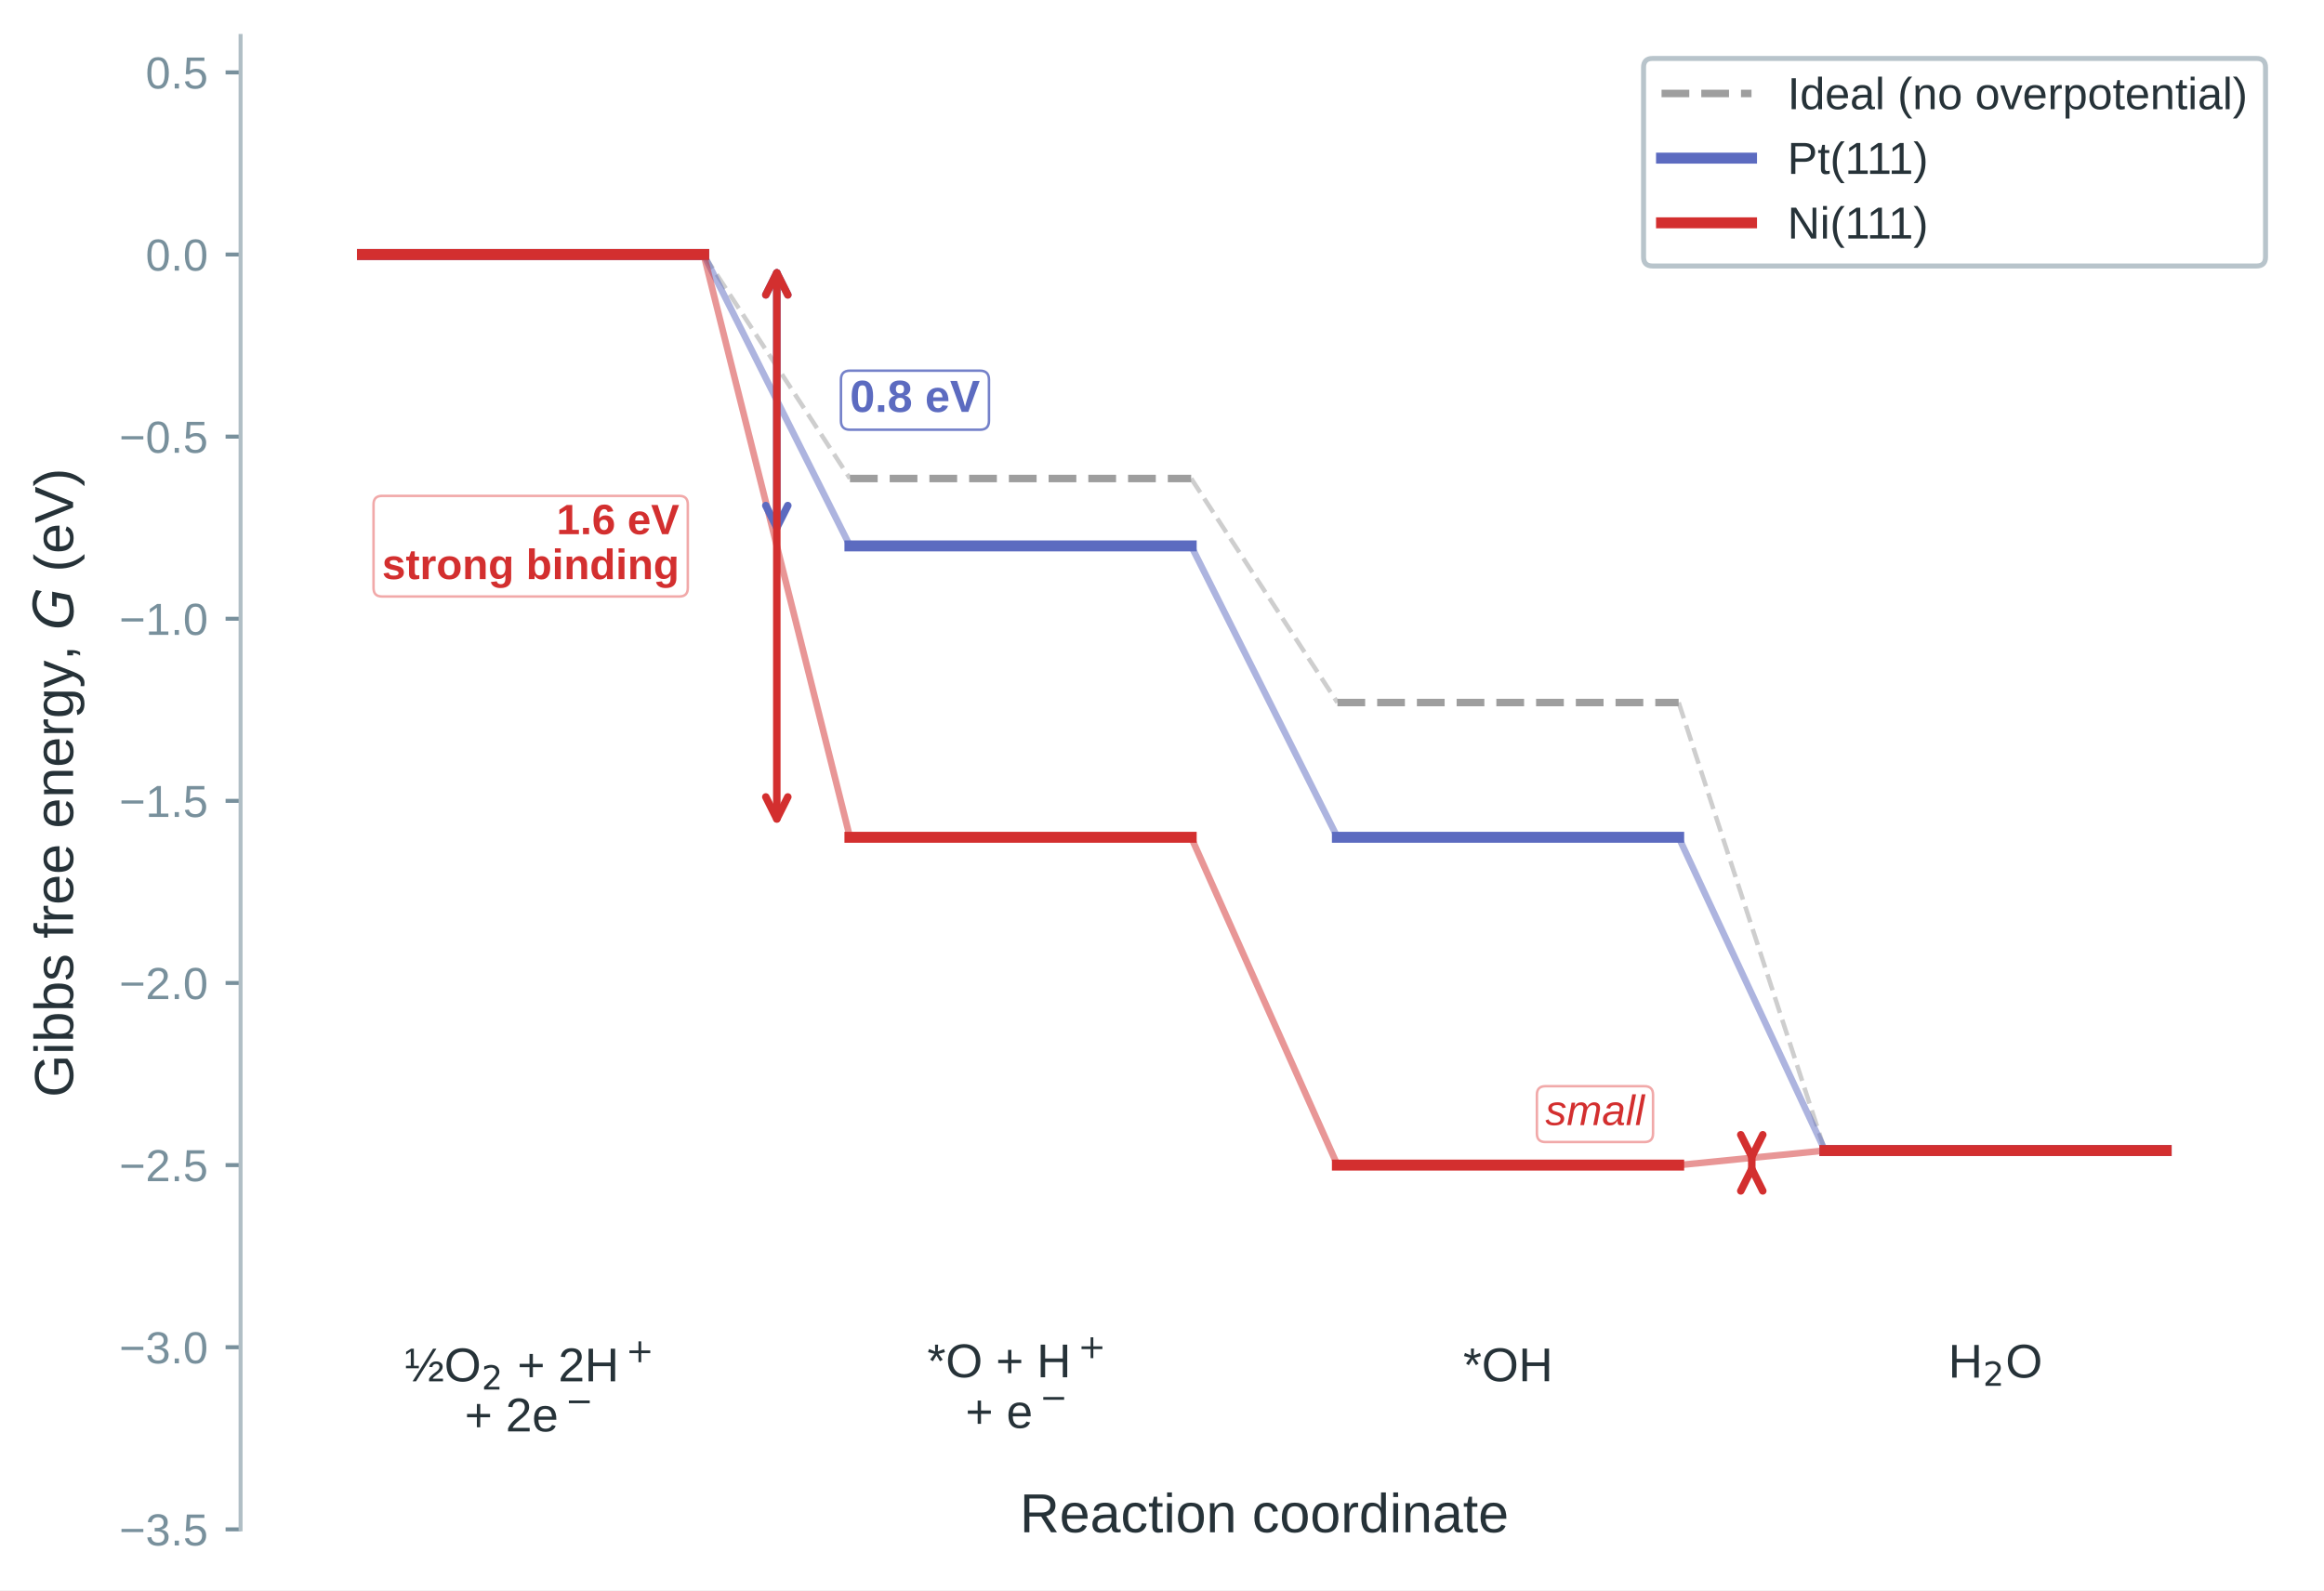
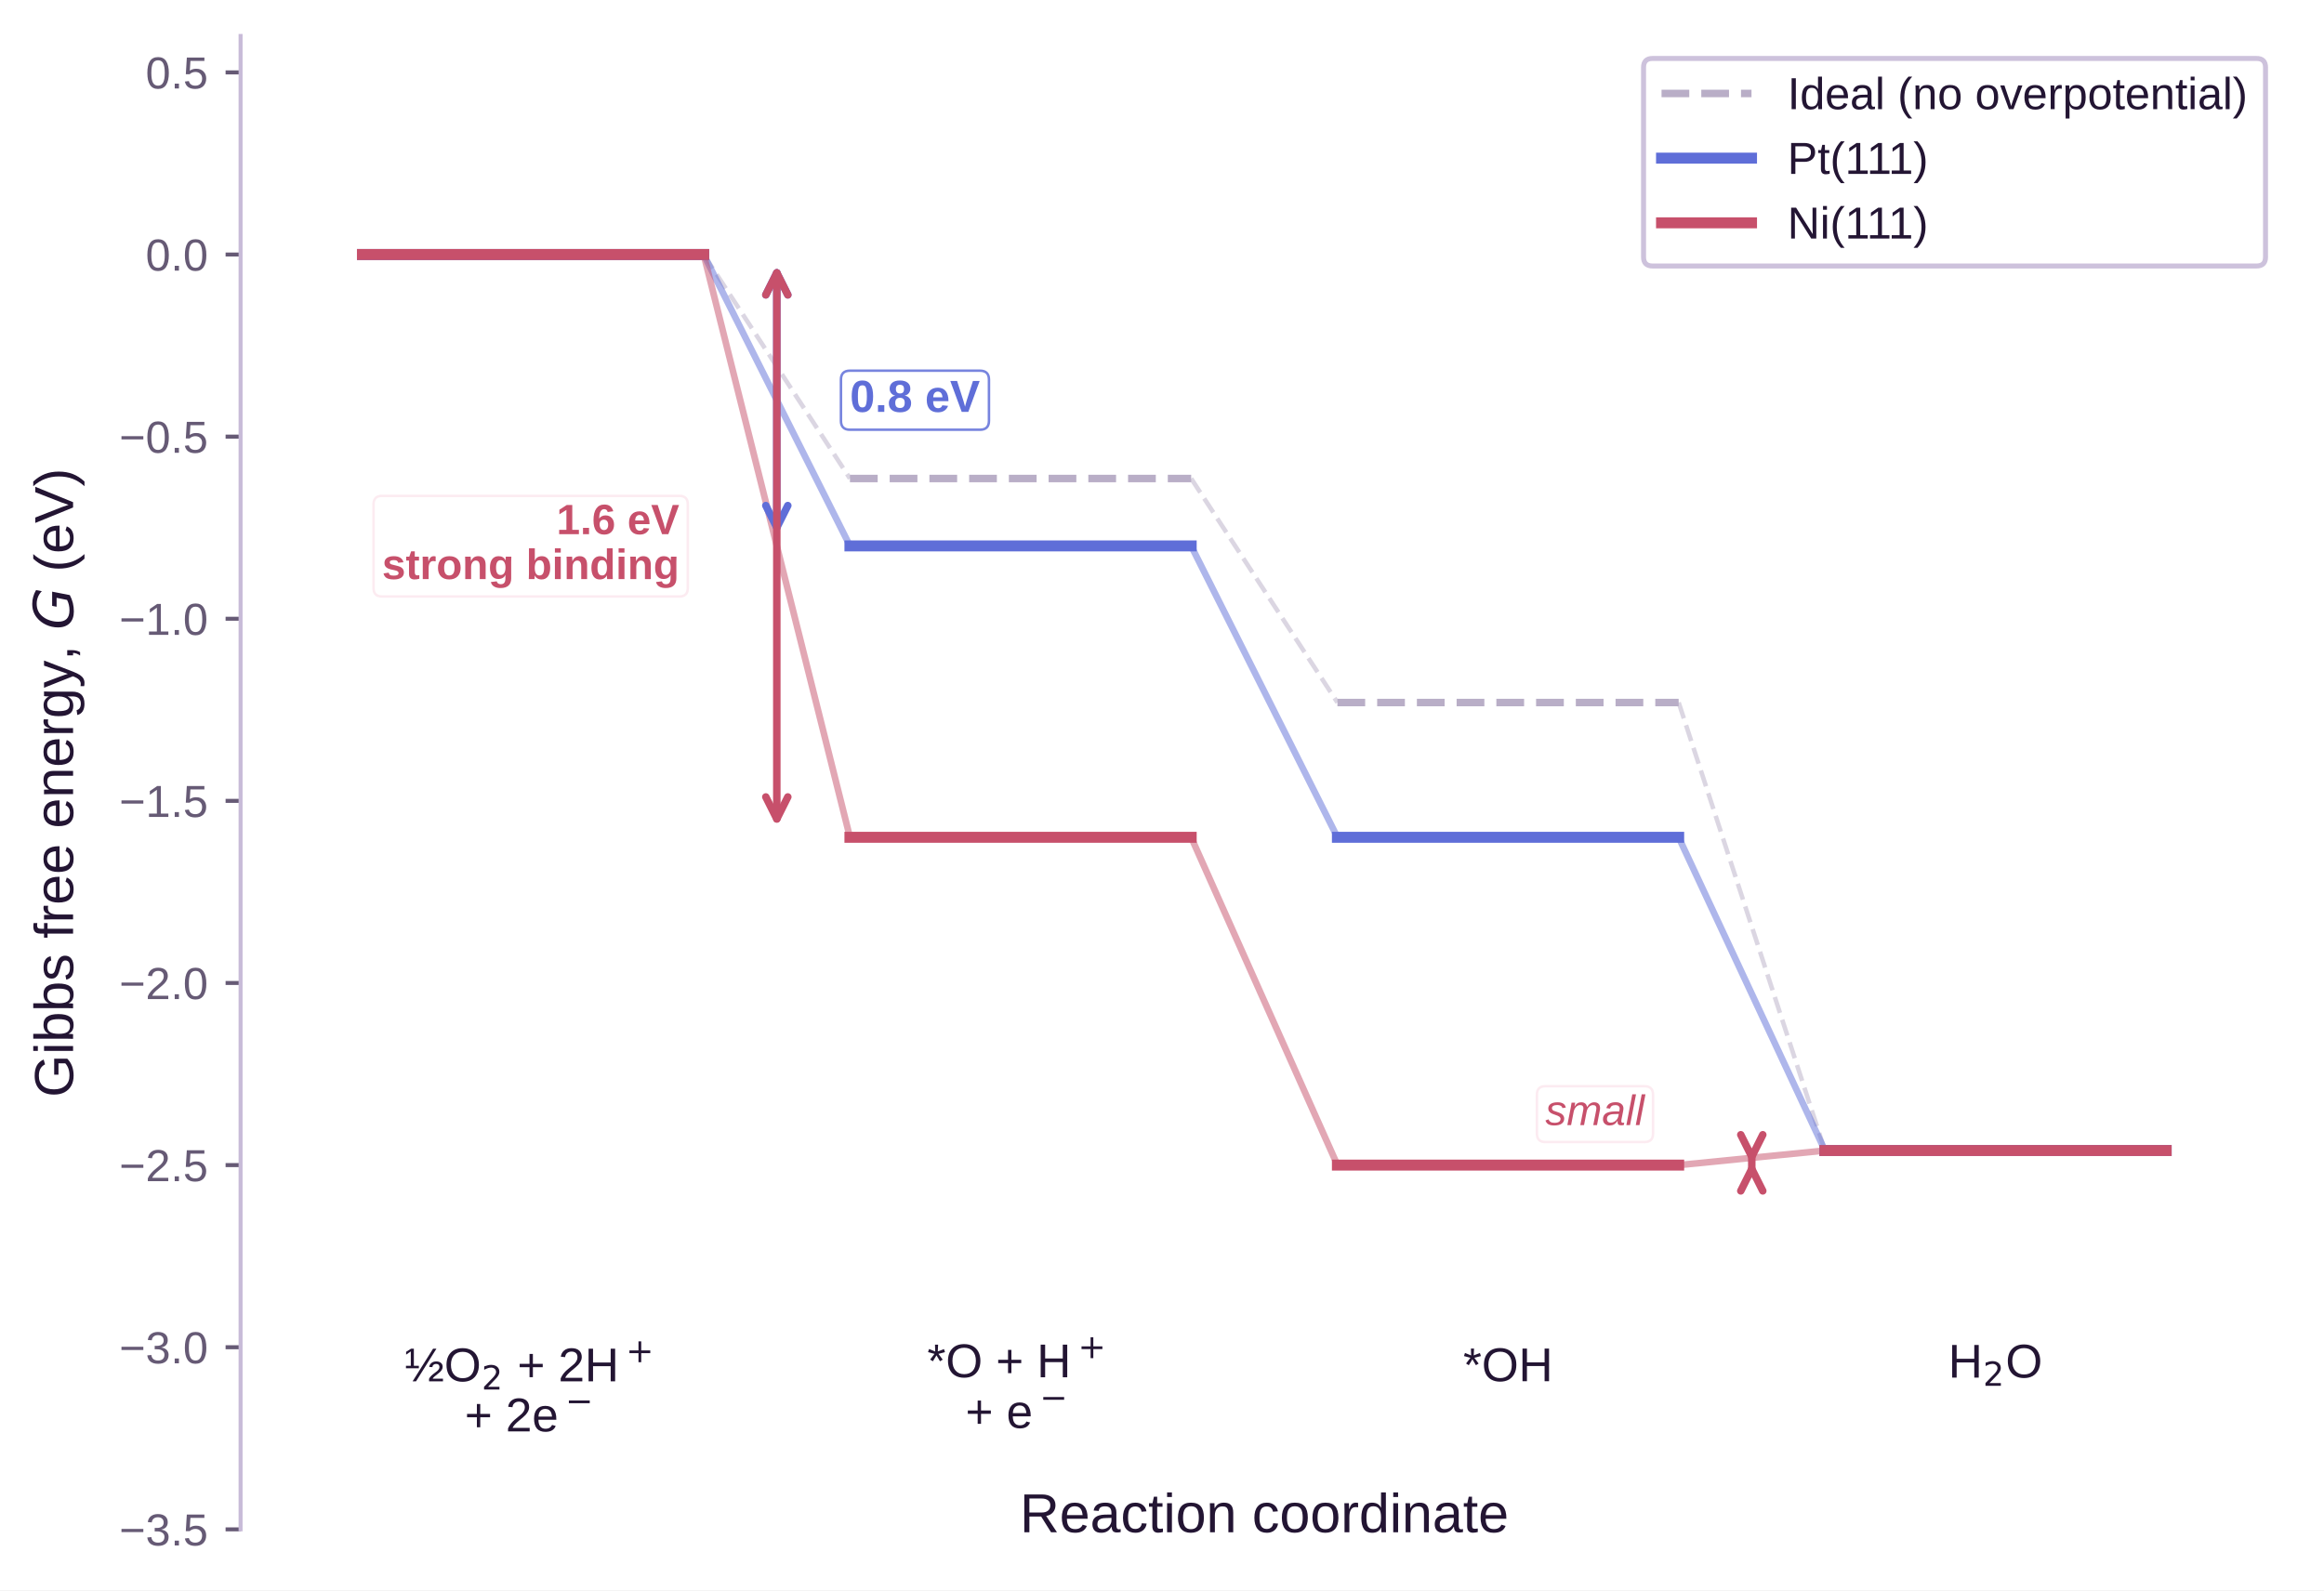
<svg xmlns="http://www.w3.org/2000/svg" xmlns:xlink="http://www.w3.org/1999/xlink" width="464.998pt" height="318.3pt" viewBox="0 0 464.998 318.3" version="1.1">
  <defs>
    <style type="text/css">*{stroke-linejoin: round; stroke-linecap: butt}</style>
  </defs>
  <g id="figure_1">
    <g id="patch_1">
      <path d="M 0 318.3  L 464.998 318.3  L 464.998 0  L 0 0  z " style="fill: #ffffff" />
    </g>
    <g id="axes_1">
      <g id="patch_2">
        <path d="M 48.137 306.09  L 457.798 306.09  L 457.798 7.2  L 48.137 7.2  L 48.137 306.09  z " style="fill: none" />
      </g>
      <g id="matplotlib.axis_1" />
      <g id="matplotlib.axis_2">
        <g id="ytick_1">
          <g id="line2d_1">
            <defs>
-               <path id="m65f7c5106a" d="M 0 0  L -3 0  " style="stroke: #78909c; stroke-width: 0.8" />
+               <path id="mb8e6c3441d" d="M 0 0  L -3 0  " style="stroke: #665a75; stroke-width: 0.8" />
            </defs>
            <g>
-               <use xlink:href="#m65f7c5106a" x="48.137" y="306.09" style="fill: #78909c; stroke: #78909c; stroke-width: 0.8" />
+               <use xlink:href="#mb8e6c3441d" x="48.137" y="306.09" style="fill: #665a75; stroke: #665a75; stroke-width: 0.8" />
            </g>
          </g>
          <g id="text_1">
-             <text style="font-size: 9px; font-family: 'Arial'; text-anchor: end; fill: #78909c" x="41.637" y="309.311" transform="rotate(-0 41.63656 309.311)">−3.5</text>
+             <text style="font-size: 9px; font-family: 'Arial'; text-anchor: end; fill: #665a75" x="41.637" y="309.311" transform="rotate(-0 41.63656 309.311)">−3.5</text>
          </g>
        </g>
        <g id="ytick_2">
          <g id="line2d_2">
            <g>
-               <use xlink:href="#m65f7c5106a" x="48.137" y="269.64" style="fill: #78909c; stroke: #78909c; stroke-width: 0.8" />
+               <use xlink:href="#mb8e6c3441d" x="48.137" y="269.64" style="fill: #665a75; stroke: #665a75; stroke-width: 0.8" />
            </g>
          </g>
          <g id="text_2">
-             <text style="font-size: 9px; font-family: 'Arial'; text-anchor: end; fill: #78909c" x="41.637" y="272.861" transform="rotate(-0 41.63656 272.861)">−3.0</text>
+             <text style="font-size: 9px; font-family: 'Arial'; text-anchor: end; fill: #665a75" x="41.637" y="272.861" transform="rotate(-0 41.63656 272.861)">−3.0</text>
          </g>
        </g>
        <g id="ytick_3">
          <g id="line2d_3">
            <g>
-               <use xlink:href="#m65f7c5106a" x="48.137" y="233.19" style="fill: #78909c; stroke: #78909c; stroke-width: 0.8" />
+               <use xlink:href="#mb8e6c3441d" x="48.137" y="233.19" style="fill: #665a75; stroke: #665a75; stroke-width: 0.8" />
            </g>
          </g>
          <g id="text_3">
-             <text style="font-size: 9px; font-family: 'Arial'; text-anchor: end; fill: #78909c" x="41.637" y="236.411" transform="rotate(-0 41.63656 236.411)">−2.5</text>
+             <text style="font-size: 9px; font-family: 'Arial'; text-anchor: end; fill: #665a75" x="41.637" y="236.411" transform="rotate(-0 41.63656 236.411)">−2.5</text>
          </g>
        </g>
        <g id="ytick_4">
          <g id="line2d_4">
            <g>
-               <use xlink:href="#m65f7c5106a" x="48.137" y="196.74" style="fill: #78909c; stroke: #78909c; stroke-width: 0.8" />
+               <use xlink:href="#mb8e6c3441d" x="48.137" y="196.74" style="fill: #665a75; stroke: #665a75; stroke-width: 0.8" />
            </g>
          </g>
          <g id="text_4">
-             <text style="font-size: 9px; font-family: 'Arial'; text-anchor: end; fill: #78909c" x="41.637" y="199.961" transform="rotate(-0 41.63656 199.961)">−2.0</text>
+             <text style="font-size: 9px; font-family: 'Arial'; text-anchor: end; fill: #665a75" x="41.637" y="199.961" transform="rotate(-0 41.63656 199.961)">−2.0</text>
          </g>
        </g>
        <g id="ytick_5">
          <g id="line2d_5">
            <g>
-               <use xlink:href="#m65f7c5106a" x="48.137" y="160.29" style="fill: #78909c; stroke: #78909c; stroke-width: 0.8" />
+               <use xlink:href="#mb8e6c3441d" x="48.137" y="160.29" style="fill: #665a75; stroke: #665a75; stroke-width: 0.8" />
            </g>
          </g>
          <g id="text_5">
-             <text style="font-size: 9px; font-family: 'Arial'; text-anchor: end; fill: #78909c" x="41.637" y="163.511" transform="rotate(-0 41.63656 163.511)">−1.5</text>
+             <text style="font-size: 9px; font-family: 'Arial'; text-anchor: end; fill: #665a75" x="41.637" y="163.511" transform="rotate(-0 41.63656 163.511)">−1.5</text>
          </g>
        </g>
        <g id="ytick_6">
          <g id="line2d_6">
            <g>
-               <use xlink:href="#m65f7c5106a" x="48.137" y="123.84" style="fill: #78909c; stroke: #78909c; stroke-width: 0.8" />
+               <use xlink:href="#mb8e6c3441d" x="48.137" y="123.84" style="fill: #665a75; stroke: #665a75; stroke-width: 0.8" />
            </g>
          </g>
          <g id="text_6">
-             <text style="font-size: 9px; font-family: 'Arial'; text-anchor: end; fill: #78909c" x="41.637" y="127.061" transform="rotate(-0 41.63656 127.061)">−1.0</text>
+             <text style="font-size: 9px; font-family: 'Arial'; text-anchor: end; fill: #665a75" x="41.637" y="127.061" transform="rotate(-0 41.63656 127.061)">−1.0</text>
          </g>
        </g>
        <g id="ytick_7">
          <g id="line2d_7">
            <g>
-               <use xlink:href="#m65f7c5106a" x="48.137" y="87.39" style="fill: #78909c; stroke: #78909c; stroke-width: 0.8" />
+               <use xlink:href="#mb8e6c3441d" x="48.137" y="87.39" style="fill: #665a75; stroke: #665a75; stroke-width: 0.8" />
            </g>
          </g>
          <g id="text_7">
-             <text style="font-size: 9px; font-family: 'Arial'; text-anchor: end; fill: #78909c" x="41.637" y="90.611" transform="rotate(-0 41.63656 90.61102)">−0.5</text>
+             <text style="font-size: 9px; font-family: 'Arial'; text-anchor: end; fill: #665a75" x="41.637" y="90.611" transform="rotate(-0 41.63656 90.61102)">−0.5</text>
          </g>
        </g>
        <g id="ytick_8">
          <g id="line2d_8">
            <g>
-               <use xlink:href="#m65f7c5106a" x="48.137" y="50.94" style="fill: #78909c; stroke: #78909c; stroke-width: 0.8" />
+               <use xlink:href="#mb8e6c3441d" x="48.137" y="50.94" style="fill: #665a75; stroke: #665a75; stroke-width: 0.8" />
            </g>
          </g>
          <g id="text_8">
-             <text style="font-size: 9px; font-family: 'Arial'; text-anchor: end; fill: #78909c" x="41.637" y="54.161" transform="rotate(-0 41.63656 54.16102)">0.0</text>
+             <text style="font-size: 9px; font-family: 'Arial'; text-anchor: end; fill: #665a75" x="41.637" y="54.161" transform="rotate(-0 41.63656 54.16102)">0.0</text>
          </g>
        </g>
        <g id="ytick_9">
          <g id="line2d_9">
            <g>
-               <use xlink:href="#m65f7c5106a" x="48.137" y="14.49" style="fill: #78909c; stroke: #78909c; stroke-width: 0.8" />
+               <use xlink:href="#mb8e6c3441d" x="48.137" y="14.49" style="fill: #665a75; stroke: #665a75; stroke-width: 0.8" />
            </g>
          </g>
          <g id="text_9">
-             <text style="font-size: 9px; font-family: 'Arial'; text-anchor: end; fill: #78909c" x="41.637" y="17.711" transform="rotate(-0 41.63656 17.71102)">0.5</text>
+             <text style="font-size: 9px; font-family: 'Arial'; text-anchor: end; fill: #665a75" x="41.637" y="17.711" transform="rotate(-0 41.63656 17.71102)">0.5</text>
          </g>
        </g>
        <g id="text_10">
-           <g style="fill: #263238" transform="translate(15.45 219.62) rotate(-90)">
+           <g style="fill: #231533" transform="translate(15.45 219.62) rotate(-90)">
            <text>
-               <tspan x="0" y="-0.828" style="font-size: 11px; font-family: 'Arial'; fill: #263238">G</tspan>
-               <tspan x="8.556" y="-0.828" style="font-size: 11px; font-family: 'Arial'; fill: #263238">i</tspan>
-               <tspan x="11" y="-0.828" style="font-size: 11px; font-family: 'Arial'; fill: #263238">b</tspan>
-               <tspan x="17.118" y="-0.828" style="font-size: 11px; font-family: 'Arial'; fill: #263238">b</tspan>
-               <tspan x="23.235" y="-0.828" style="font-size: 11px; font-family: 'Arial'; fill: #263238">s</tspan>
-               <tspan x="28.735" y="-0.828" style="font-size: 11px; font-family: 'Arial'; fill: #263238"> </tspan>
-               <tspan x="31.792" y="-0.828" style="font-size: 11px; font-family: 'Arial'; fill: #263238">f</tspan>
-               <tspan x="34.848" y="-0.828" style="font-size: 11px; font-family: 'Arial'; fill: #263238">r</tspan>
-               <tspan x="38.511" y="-0.828" style="font-size: 11px; font-family: 'Arial'; fill: #263238">e</tspan>
-               <tspan x="44.628" y="-0.828" style="font-size: 11px; font-family: 'Arial'; fill: #263238">e</tspan>
-               <tspan x="50.746" y="-0.828" style="font-size: 11px; font-family: 'Arial'; fill: #263238"> </tspan>
-               <tspan x="53.802" y="-0.828" style="font-size: 11px; font-family: 'Arial'; fill: #263238">e</tspan>
-               <tspan x="59.92" y="-0.828" style="font-size: 11px; font-family: 'Arial'; fill: #263238">n</tspan>
-               <tspan x="66.038" y="-0.828" style="font-size: 11px; font-family: 'Arial'; fill: #263238">e</tspan>
-               <tspan x="72.155" y="-0.828" style="font-size: 11px; font-family: 'Arial'; fill: #263238">r</tspan>
-               <tspan x="75.818" y="-0.828" style="font-size: 11px; font-family: 'Arial'; fill: #263238">g</tspan>
-               <tspan x="81.936" y="-0.828" style="font-size: 11px; font-family: 'Arial'; fill: #263238">y</tspan>
-               <tspan x="87.436" y="-0.828" style="font-size: 11px; font-family: 'Arial'; fill: #263238">,</tspan>
-               <tspan x="90.492" y="-0.828" style="font-size: 11px; font-family: 'Arial'; fill: #263238"> </tspan>
-               <tspan x="102.072" y="-0.828" style="font-size: 11px; font-family: 'Arial'; fill: #263238"> </tspan>
-               <tspan x="105.128" y="-0.828" style="font-size: 11px; font-family: 'Arial'; fill: #263238">(</tspan>
-               <tspan x="108.792" y="-0.828" style="font-size: 11px; font-family: 'Arial'; fill: #263238">e</tspan>
-               <tspan x="114.909" y="-0.828" style="font-size: 11px; font-family: 'Arial'; fill: #263238">V</tspan>
-               <tspan x="122.246" y="-0.828" style="font-size: 11px; font-family: 'Arial'; fill: #263238">)</tspan>
-               <tspan x="93.548" y="-0.828" style="font-style: oblique; font-size: 11px; font-family: 'DejaVu Sans'; fill: #263238">G</tspan>
+               <tspan x="0" y="-0.828" style="font-size: 11px; font-family: 'Arial'; fill: #231533">G</tspan>
+               <tspan x="8.556" y="-0.828" style="font-size: 11px; font-family: 'Arial'; fill: #231533">i</tspan>
+               <tspan x="11" y="-0.828" style="font-size: 11px; font-family: 'Arial'; fill: #231533">b</tspan>
+               <tspan x="17.118" y="-0.828" style="font-size: 11px; font-family: 'Arial'; fill: #231533">b</tspan>
+               <tspan x="23.235" y="-0.828" style="font-size: 11px; font-family: 'Arial'; fill: #231533">s</tspan>
+               <tspan x="28.735" y="-0.828" style="font-size: 11px; font-family: 'Arial'; fill: #231533"> </tspan>
+               <tspan x="31.792" y="-0.828" style="font-size: 11px; font-family: 'Arial'; fill: #231533">f</tspan>
+               <tspan x="34.848" y="-0.828" style="font-size: 11px; font-family: 'Arial'; fill: #231533">r</tspan>
+               <tspan x="38.511" y="-0.828" style="font-size: 11px; font-family: 'Arial'; fill: #231533">e</tspan>
+               <tspan x="44.628" y="-0.828" style="font-size: 11px; font-family: 'Arial'; fill: #231533">e</tspan>
+               <tspan x="50.746" y="-0.828" style="font-size: 11px; font-family: 'Arial'; fill: #231533"> </tspan>
+               <tspan x="53.802" y="-0.828" style="font-size: 11px; font-family: 'Arial'; fill: #231533">e</tspan>
+               <tspan x="59.92" y="-0.828" style="font-size: 11px; font-family: 'Arial'; fill: #231533">n</tspan>
+               <tspan x="66.038" y="-0.828" style="font-size: 11px; font-family: 'Arial'; fill: #231533">e</tspan>
+               <tspan x="72.155" y="-0.828" style="font-size: 11px; font-family: 'Arial'; fill: #231533">r</tspan>
+               <tspan x="75.818" y="-0.828" style="font-size: 11px; font-family: 'Arial'; fill: #231533">g</tspan>
+               <tspan x="81.936" y="-0.828" style="font-size: 11px; font-family: 'Arial'; fill: #231533">y</tspan>
+               <tspan x="87.436" y="-0.828" style="font-size: 11px; font-family: 'Arial'; fill: #231533">,</tspan>
+               <tspan x="90.492" y="-0.828" style="font-size: 11px; font-family: 'Arial'; fill: #231533"> </tspan>
+               <tspan x="102.072" y="-0.828" style="font-size: 11px; font-family: 'Arial'; fill: #231533"> </tspan>
+               <tspan x="105.128" y="-0.828" style="font-size: 11px; font-family: 'Arial'; fill: #231533">(</tspan>
+               <tspan x="108.792" y="-0.828" style="font-size: 11px; font-family: 'Arial'; fill: #231533">e</tspan>
+               <tspan x="114.909" y="-0.828" style="font-size: 11px; font-family: 'Arial'; fill: #231533">V</tspan>
+               <tspan x="122.246" y="-0.828" style="font-size: 11px; font-family: 'Arial'; fill: #231533">)</tspan>
+               <tspan x="93.548" y="-0.828" style="font-style: oblique; font-size: 11px; font-family: 'DejaVu Sans'; fill: #231533">G</tspan>
            </text>
          </g>
        </g>
      </g>
      <g id="line2d_10">
-         <path d="M 140.798 50.94  L 170.06 95.773  " clip-path="url(#p5274af93d4)" style="fill: none; stroke-dasharray: 3.33,1.44; stroke-dashoffset: 0; stroke: #9e9e9e; stroke-opacity: 0.5; stroke-width: 0.9" />
+         <path d="M 140.798 50.94  L 170.06 95.773  " clip-path="url(#pe177d41b2d)" style="fill: none; stroke-dasharray: 3.33,1.44; stroke-dashoffset: 0; stroke: #b9aec7; stroke-opacity: 0.5; stroke-width: 0.9" />
      </g>
      <g id="line2d_11">
-         <path d="M 238.337 95.773  L 267.598 140.607  " clip-path="url(#p5274af93d4)" style="fill: none; stroke-dasharray: 3.33,1.44; stroke-dashoffset: 0; stroke: #9e9e9e; stroke-opacity: 0.5; stroke-width: 0.9" />
+         <path d="M 238.337 95.773  L 267.598 140.607  " clip-path="url(#pe177d41b2d)" style="fill: none; stroke-dasharray: 3.33,1.44; stroke-dashoffset: 0; stroke: #b9aec7; stroke-opacity: 0.5; stroke-width: 0.9" />
      </g>
      <g id="line2d_12">
-         <path d="M 335.875 140.607  L 365.137 230.274  " clip-path="url(#p5274af93d4)" style="fill: none; stroke-dasharray: 3.33,1.44; stroke-dashoffset: 0; stroke: #9e9e9e; stroke-opacity: 0.5; stroke-width: 0.9" />
+         <path d="M 335.875 140.607  L 365.137 230.274  " clip-path="url(#pe177d41b2d)" style="fill: none; stroke-dasharray: 3.33,1.44; stroke-dashoffset: 0; stroke: #b9aec7; stroke-opacity: 0.5; stroke-width: 0.9" />
      </g>
      <g id="line2d_13" />
      <g id="line2d_14">
-         <path d="M 140.798 50.94  L 170.06 109.26  " clip-path="url(#p5274af93d4)" style="fill: none; stroke: #5c6bc0; stroke-opacity: 0.5; stroke-width: 1.32; stroke-linecap: square" />
+         <path d="M 140.798 50.94  L 170.06 109.26  " clip-path="url(#pe177d41b2d)" style="fill: none; stroke: #5f6ed8; stroke-opacity: 0.5; stroke-width: 1.32; stroke-linecap: square" />
      </g>
      <g id="line2d_15">
-         <path d="M 238.337 109.26  L 267.598 167.58  " clip-path="url(#p5274af93d4)" style="fill: none; stroke: #5c6bc0; stroke-opacity: 0.5; stroke-width: 1.32; stroke-linecap: square" />
+         <path d="M 238.337 109.26  L 267.598 167.58  " clip-path="url(#pe177d41b2d)" style="fill: none; stroke: #5f6ed8; stroke-opacity: 0.5; stroke-width: 1.32; stroke-linecap: square" />
      </g>
      <g id="line2d_16">
-         <path d="M 335.875 167.58  L 365.137 230.274  " clip-path="url(#p5274af93d4)" style="fill: none; stroke: #5c6bc0; stroke-opacity: 0.5; stroke-width: 1.32; stroke-linecap: square" />
+         <path d="M 335.875 167.58  L 365.137 230.274  " clip-path="url(#pe177d41b2d)" style="fill: none; stroke: #5f6ed8; stroke-opacity: 0.5; stroke-width: 1.32; stroke-linecap: square" />
      </g>
      <g id="line2d_17" />
      <g id="line2d_18">
-         <path d="M 140.798 50.94  L 170.06 167.58  " clip-path="url(#p5274af93d4)" style="fill: none; stroke: #d32f2f; stroke-opacity: 0.5; stroke-width: 1.32; stroke-linecap: square" />
+         <path d="M 140.798 50.94  L 170.06 167.58  " clip-path="url(#pe177d41b2d)" style="fill: none; stroke: #c7506b; stroke-opacity: 0.5; stroke-width: 1.32; stroke-linecap: square" />
      </g>
      <g id="line2d_19">
-         <path d="M 238.337 167.58  L 267.598 233.19  " clip-path="url(#p5274af93d4)" style="fill: none; stroke: #d32f2f; stroke-opacity: 0.5; stroke-width: 1.32; stroke-linecap: square" />
+         <path d="M 238.337 167.58  L 267.598 233.19  " clip-path="url(#pe177d41b2d)" style="fill: none; stroke: #c7506b; stroke-opacity: 0.5; stroke-width: 1.32; stroke-linecap: square" />
      </g>
      <g id="line2d_20">
-         <path d="M 335.875 233.19  L 365.137 230.274  " clip-path="url(#p5274af93d4)" style="fill: none; stroke: #d32f2f; stroke-opacity: 0.5; stroke-width: 1.32; stroke-linecap: square" />
+         <path d="M 335.875 233.19  L 365.137 230.274  " clip-path="url(#pe177d41b2d)" style="fill: none; stroke: #c7506b; stroke-opacity: 0.5; stroke-width: 1.32; stroke-linecap: square" />
      </g>
      <g id="line2d_21" />
      <g id="patch_3">
-         <path d="M 48.137 306.09  L 48.137 7.2  " style="fill: none; stroke: #b0bec5; stroke-width: 0.8; stroke-linejoin: miter; stroke-linecap: square" />
+         <path d="M 48.137 306.09  L 48.137 7.2  " style="fill: none; stroke: #c8bbd8; stroke-width: 0.8; stroke-linejoin: miter; stroke-linecap: square" />
      </g>
      <g id="line2d_22">
-         <path d="M 72.521 50.94  L 140.798 50.94  " clip-path="url(#p5274af93d4)" style="fill: none; stroke-dasharray: 5.55,2.4; stroke-dashoffset: 0; stroke: #9e9e9e; stroke-width: 1.5" />
+         <path d="M 72.521 50.94  L 140.798 50.94  " clip-path="url(#pe177d41b2d)" style="fill: none; stroke-dasharray: 5.55,2.4; stroke-dashoffset: 0; stroke: #b9aec7; stroke-width: 1.5" />
      </g>
      <g id="line2d_23">
-         <path d="M 170.06 95.773  L 238.337 95.773  " clip-path="url(#p5274af93d4)" style="fill: none; stroke-dasharray: 5.55,2.4; stroke-dashoffset: 0; stroke: #9e9e9e; stroke-width: 1.5" />
+         <path d="M 170.06 95.773  L 238.337 95.773  " clip-path="url(#pe177d41b2d)" style="fill: none; stroke-dasharray: 5.55,2.4; stroke-dashoffset: 0; stroke: #b9aec7; stroke-width: 1.5" />
      </g>
      <g id="line2d_24">
-         <path d="M 267.598 140.607  L 335.875 140.607  " clip-path="url(#p5274af93d4)" style="fill: none; stroke-dasharray: 5.55,2.4; stroke-dashoffset: 0; stroke: #9e9e9e; stroke-width: 1.5" />
+         <path d="M 267.598 140.607  L 335.875 140.607  " clip-path="url(#pe177d41b2d)" style="fill: none; stroke-dasharray: 5.55,2.4; stroke-dashoffset: 0; stroke: #b9aec7; stroke-width: 1.5" />
      </g>
      <g id="line2d_25">
-         <path d="M 365.137 230.274  L 433.414 230.274  " clip-path="url(#p5274af93d4)" style="fill: none; stroke-dasharray: 5.55,2.4; stroke-dashoffset: 0; stroke: #9e9e9e; stroke-width: 1.5" />
+         <path d="M 365.137 230.274  L 433.414 230.274  " clip-path="url(#pe177d41b2d)" style="fill: none; stroke-dasharray: 5.55,2.4; stroke-dashoffset: 0; stroke: #b9aec7; stroke-width: 1.5" />
      </g>
      <g id="line2d_26">
-         <path d="M 72.521 50.94  L 140.798 50.94  " clip-path="url(#p5274af93d4)" style="fill: none; stroke: #5c6bc0; stroke-width: 2.2; stroke-linecap: square" />
+         <path d="M 72.521 50.94  L 140.798 50.94  " clip-path="url(#pe177d41b2d)" style="fill: none; stroke: #5f6ed8; stroke-width: 2.2; stroke-linecap: square" />
      </g>
      <g id="line2d_27">
-         <path d="M 170.06 109.26  L 238.337 109.26  " clip-path="url(#p5274af93d4)" style="fill: none; stroke: #5c6bc0; stroke-width: 2.2; stroke-linecap: square" />
+         <path d="M 170.06 109.26  L 238.337 109.26  " clip-path="url(#pe177d41b2d)" style="fill: none; stroke: #5f6ed8; stroke-width: 2.2; stroke-linecap: square" />
      </g>
      <g id="line2d_28">
-         <path d="M 267.598 167.58  L 335.875 167.58  " clip-path="url(#p5274af93d4)" style="fill: none; stroke: #5c6bc0; stroke-width: 2.2; stroke-linecap: square" />
+         <path d="M 267.598 167.58  L 335.875 167.58  " clip-path="url(#pe177d41b2d)" style="fill: none; stroke: #5f6ed8; stroke-width: 2.2; stroke-linecap: square" />
      </g>
      <g id="line2d_29">
-         <path d="M 365.137 230.274  L 433.414 230.274  " clip-path="url(#p5274af93d4)" style="fill: none; stroke: #5c6bc0; stroke-width: 2.2; stroke-linecap: square" />
+         <path d="M 365.137 230.274  L 433.414 230.274  " clip-path="url(#pe177d41b2d)" style="fill: none; stroke: #5f6ed8; stroke-width: 2.2; stroke-linecap: square" />
      </g>
      <g id="line2d_30">
-         <path d="M 72.521 50.94  L 140.798 50.94  " clip-path="url(#p5274af93d4)" style="fill: none; stroke: #d32f2f; stroke-width: 2.2; stroke-linecap: square" />
+         <path d="M 72.521 50.94  L 140.798 50.94  " clip-path="url(#pe177d41b2d)" style="fill: none; stroke: #c7506b; stroke-width: 2.2; stroke-linecap: square" />
      </g>
      <g id="line2d_31">
-         <path d="M 170.06 167.58  L 238.337 167.58  " clip-path="url(#p5274af93d4)" style="fill: none; stroke: #d32f2f; stroke-width: 2.2; stroke-linecap: square" />
+         <path d="M 170.06 167.58  L 238.337 167.58  " clip-path="url(#pe177d41b2d)" style="fill: none; stroke: #c7506b; stroke-width: 2.2; stroke-linecap: square" />
      </g>
      <g id="line2d_32">
-         <path d="M 267.598 233.19  L 335.875 233.19  " clip-path="url(#p5274af93d4)" style="fill: none; stroke: #d32f2f; stroke-width: 2.2; stroke-linecap: square" />
+         <path d="M 267.598 233.19  L 335.875 233.19  " clip-path="url(#pe177d41b2d)" style="fill: none; stroke: #c7506b; stroke-width: 2.2; stroke-linecap: square" />
      </g>
      <g id="line2d_33">
-         <path d="M 365.137 230.274  L 433.414 230.274  " clip-path="url(#p5274af93d4)" style="fill: none; stroke: #d32f2f; stroke-width: 2.2; stroke-linecap: square" />
+         <path d="M 365.137 230.274  L 433.414 230.274  " clip-path="url(#pe177d41b2d)" style="fill: none; stroke: #c7506b; stroke-width: 2.2; stroke-linecap: square" />
      </g>
      <g id="patch_4">
-         <path d="M 155.429 54.614  Q 155.429 80.1 155.429 105.586  " style="fill: none; stroke: #5c6bc0; stroke-width: 1.5; stroke-linecap: round" />
-         <path d="M 153.229 59.014  L 155.429 54.614  L 157.629 59.014  " style="fill: none; stroke: #5c6bc0; stroke-width: 1.5; stroke-linecap: round" />
-         <path d="M 157.629 101.186  L 155.429 105.586  L 153.229 101.186  " style="fill: none; stroke: #5c6bc0; stroke-width: 1.5; stroke-linecap: round" />
+         <path d="M 155.429 54.614  Q 155.429 80.1 155.429 105.586  " style="fill: none; stroke: #5f6ed8; stroke-width: 1.5; stroke-linecap: round" />
+         <path d="M 153.229 59.014  L 155.429 54.614  L 157.629 59.014  " style="fill: none; stroke: #5f6ed8; stroke-width: 1.5; stroke-linecap: round" />
+         <path d="M 157.629 101.186  L 155.429 105.586  L 153.229 101.186  " style="fill: none; stroke: #5f6ed8; stroke-width: 1.5; stroke-linecap: round" />
      </g>
      <g id="text_11">
        <g id="patch_5">
-           <path d="M 170.06 86.009  L 196.078 86.009  Q 197.878 86.009 197.878 84.209  L 197.878 75.991  Q 197.878 74.191 196.078 74.191  L 170.06 74.191  Q 168.26 74.191 168.26 75.991  L 168.26 84.209  Q 168.26 86.009 170.06 86.009  z " style="fill: #ffffff; opacity: 0.85; stroke: #5c6bc0; stroke-width: 0.5; stroke-linejoin: miter" />
-         </g>
-         <text style="font-weight: 700; font-size: 9px; font-family: 'Arial'; text-anchor: start; fill: #5c6bc0" x="170.06" y="82.433" transform="rotate(-0 170.0597 82.43297)">0.8 eV</text>
+           <path d="M 170.06 86.009  L 196.078 86.009  Q 197.878 86.009 197.878 84.209  L 197.878 75.991  Q 197.878 74.191 196.078 74.191  L 170.06 74.191  Q 168.26 74.191 168.26 75.991  L 168.26 84.209  Q 168.26 86.009 170.06 86.009  z " style="fill: #ffffff; opacity: 0.85; stroke: #5f6ed8; stroke-width: 0.5; stroke-linejoin: miter" />
+         </g>
+         <text style="font-weight: 700; font-size: 9px; font-family: 'Arial'; text-anchor: start; fill: #5f6ed8" x="170.06" y="82.433" transform="rotate(-0 170.0597 82.43297)">0.8 eV</text>
      </g>
      <g id="patch_6">
-         <path d="M 350.506 233.953  Q 350.506 232.733 350.506 231.513  " style="fill: none; stroke: #d32f2f; stroke-width: 1.5; stroke-linecap: round" />
-         <path d="M 348.306 238.353  L 350.506 233.953  L 352.706 238.353  " style="fill: none; stroke: #d32f2f; stroke-width: 1.5; stroke-linecap: round" />
-         <path d="M 352.706 227.113  L 350.506 231.513  L 348.306 227.113  " style="fill: none; stroke: #d32f2f; stroke-width: 1.5; stroke-linecap: round" />
+         <path d="M 350.506 233.953  Q 350.506 232.733 350.506 231.513  " style="fill: none; stroke: #c7506b; stroke-width: 1.5; stroke-linecap: round" />
+         <path d="M 348.306 238.353  L 350.506 233.953  L 352.706 238.353  " style="fill: none; stroke: #c7506b; stroke-width: 1.5; stroke-linecap: round" />
+         <path d="M 352.706 227.113  L 350.506 231.513  L 348.306 227.113  " style="fill: none; stroke: #c7506b; stroke-width: 1.5; stroke-linecap: round" />
      </g>
      <g id="text_12">
        <g id="patch_7">
-           <path d="M 309.213 228.571  L 329.048 228.571  Q 330.748 228.571 330.748 226.871  L 330.748 219.097  Q 330.748 217.397 329.048 217.397  L 309.213 217.397  Q 307.513 217.397 307.513 219.097  L 307.513 226.871  Q 307.513 228.571 309.213 228.571  z " style="fill: #ffffff; opacity: 0.85; stroke: #ef9a9a; stroke-width: 0.5; stroke-linejoin: miter" />
-         </g>
-         <text style="font-style: italic; font-size: 8.5px; font-family: 'Arial'; text-anchor: end; fill: #d32f2f" x="329.048" y="225.181" transform="rotate(-0 329.0476 225.1814)">small</text>
+           <path d="M 309.213 228.571  L 329.048 228.571  Q 330.748 228.571 330.748 226.871  L 330.748 219.097  Q 330.748 217.397 329.048 217.397  L 309.213 217.397  Q 307.513 217.397 307.513 219.097  L 307.513 226.871  Q 307.513 228.571 309.213 228.571  z " style="fill: #ffffff; opacity: 0.85; stroke: #fce8ee; stroke-width: 0.5; stroke-linejoin: miter" />
+         </g>
+         <text style="font-style: italic; font-size: 8.5px; font-family: 'Arial'; text-anchor: end; fill: #c7506b" x="329.048" y="225.181" transform="rotate(-0 329.0476 225.1814)">small</text>
      </g>
      <g id="patch_8">
-         <path d="M 155.429 54.614  Q 155.429 109.26 155.429 163.905  " style="fill: none; stroke: #d32f2f; stroke-width: 1.5; stroke-linecap: round" />
-         <path d="M 153.229 59.014  L 155.429 54.614  L 157.629 59.014  " style="fill: none; stroke: #d32f2f; stroke-width: 1.5; stroke-linecap: round" />
-         <path d="M 157.629 159.505  L 155.429 163.905  L 153.229 159.505  " style="fill: none; stroke: #d32f2f; stroke-width: 1.5; stroke-linecap: round" />
+         <path d="M 155.429 54.614  Q 155.429 109.26 155.429 163.905  " style="fill: none; stroke: #c7506b; stroke-width: 1.5; stroke-linecap: round" />
+         <path d="M 153.229 59.014  L 155.429 54.614  L 157.629 59.014  " style="fill: none; stroke: #c7506b; stroke-width: 1.5; stroke-linecap: round" />
+         <path d="M 157.629 159.505  L 155.429 163.905  L 153.229 159.505  " style="fill: none; stroke: #c7506b; stroke-width: 1.5; stroke-linecap: round" />
      </g>
      <g id="text_13">
        <g id="patch_9">
-           <path d="M 76.439 119.386  L 135.921 119.386  Q 137.621 119.386 137.621 117.686  L 137.621 100.946  Q 137.621 99.246 135.921 99.246  L 76.439 99.246  Q 74.739 99.246 74.739 100.946  L 74.739 117.686  Q 74.739 119.386 76.439 119.386  z " style="fill: #ffffff; opacity: 0.85; stroke: #ef9a9a; stroke-width: 0.5; stroke-linejoin: miter" />
-         </g>
-         <text style="font-weight: 700; font-size: 8.5px; font-family: 'Arial'; fill: #d32f2f" transform="translate(111.3483 106.9184)">1.6 eV</text>
-         <text style="font-weight: 700; font-size: 8.5px; font-family: 'Arial'; fill: #d32f2f" transform="translate(76.43852 115.8968)">strong binding</text>
+           <path d="M 76.439 119.386  L 135.921 119.386  Q 137.621 119.386 137.621 117.686  L 137.621 100.946  Q 137.621 99.246 135.921 99.246  L 76.439 99.246  Q 74.739 99.246 74.739 100.946  L 74.739 117.686  Q 74.739 119.386 76.439 119.386  z " style="fill: #ffffff; opacity: 0.85; stroke: #fce8ee; stroke-width: 0.5; stroke-linejoin: miter" />
+         </g>
+         <text style="font-weight: 700; font-size: 8.5px; font-family: 'Arial'; fill: #c7506b" transform="translate(111.3483 106.9184)">1.6 eV</text>
+         <text style="font-weight: 700; font-size: 8.5px; font-family: 'Arial'; fill: #c7506b" transform="translate(76.43852 115.8968)">strong binding</text>
      </g>
      <g id="text_14">
-         <g style="fill: #263238" transform="translate(80.96219 277.2519)">
-           <text>
-             <tspan x="0" y="-0.786" style="font-size: 9.5px; font-family: 'Arial'; fill: #263238">½</tspan>
-             <tspan x="7.923" y="-0.786" style="font-size: 9.5px; font-family: 'Arial'; fill: #263238">O</tspan>
-             <tspan x="19.912" y="-0.786" style="font-size: 9.5px; font-family: 'Arial'; fill: #263238"> </tspan>
-             <tspan x="22.552" y="-0.786" style="font-size: 9.5px; font-family: 'Arial'; fill: #263238">+</tspan>
-             <tspan x="28.1" y="-0.786" style="font-size: 9.5px; font-family: 'Arial'; fill: #263238"> </tspan>
-             <tspan x="30.739" y="-0.786" style="font-size: 9.5px; font-family: 'Arial'; fill: #263238">2</tspan>
-             <tspan x="36.022" y="-0.786" style="font-size: 9.5px; font-family: 'Arial'; fill: #263238">H</tspan>
-             <tspan x="15.408" y="0.855" style="font-size: 6.65px; font-family: 'DejaVu Sans'; fill: #263238">2</tspan>
-             <tspan x="44.274" y="-4.614" style="font-size: 6.65px; font-family: 'DejaVu Sans'; fill: #263238">+</tspan>
-           </text>
-         </g>
-         <g style="fill: #263238" transform="translate(92.97969 287.2999)">
-           <text>
-             <tspan x="0" y="-0.812" style="font-size: 9.5px; font-family: 'Arial'; fill: #263238">+</tspan>
-             <tspan x="5.548" y="-0.812" style="font-size: 9.5px; font-family: 'Arial'; fill: #263238"> </tspan>
-             <tspan x="8.187" y="-0.812" style="font-size: 9.5px; font-family: 'Arial'; fill: #263238">2</tspan>
-             <tspan x="13.471" y="-0.812" style="font-size: 9.5px; font-family: 'Arial'; fill: #263238">e</tspan>
-             <tspan x="20.145" y="-4.641" style="font-size: 6.65px; font-family: 'DejaVu Sans'; fill: #263238">−</tspan>
+         <g style="fill: #231533" transform="translate(80.96219 277.2519)">
+           <text>
+             <tspan x="0" y="-0.786" style="font-size: 9.5px; font-family: 'Arial'; fill: #231533">½</tspan>
+             <tspan x="7.923" y="-0.786" style="font-size: 9.5px; font-family: 'Arial'; fill: #231533">O</tspan>
+             <tspan x="19.912" y="-0.786" style="font-size: 9.5px; font-family: 'Arial'; fill: #231533"> </tspan>
+             <tspan x="22.552" y="-0.786" style="font-size: 9.5px; font-family: 'Arial'; fill: #231533">+</tspan>
+             <tspan x="28.1" y="-0.786" style="font-size: 9.5px; font-family: 'Arial'; fill: #231533"> </tspan>
+             <tspan x="30.739" y="-0.786" style="font-size: 9.5px; font-family: 'Arial'; fill: #231533">2</tspan>
+             <tspan x="36.022" y="-0.786" style="font-size: 9.5px; font-family: 'Arial'; fill: #231533">H</tspan>
+             <tspan x="15.408" y="0.855" style="font-size: 6.65px; font-family: 'DejaVu Sans'; fill: #231533">2</tspan>
+             <tspan x="44.274" y="-4.614" style="font-size: 6.65px; font-family: 'DejaVu Sans'; fill: #231533">+</tspan>
+           </text>
+         </g>
+         <g style="fill: #231533" transform="translate(92.97969 287.2999)">
+           <text>
+             <tspan x="0" y="-0.812" style="font-size: 9.5px; font-family: 'Arial'; fill: #231533">+</tspan>
+             <tspan x="5.548" y="-0.812" style="font-size: 9.5px; font-family: 'Arial'; fill: #231533"> </tspan>
+             <tspan x="8.187" y="-0.812" style="font-size: 9.5px; font-family: 'Arial'; fill: #231533">2</tspan>
+             <tspan x="13.471" y="-0.812" style="font-size: 9.5px; font-family: 'Arial'; fill: #231533">e</tspan>
+             <tspan x="20.145" y="-4.641" style="font-size: 6.65px; font-family: 'DejaVu Sans'; fill: #231533">−</tspan>
          </text>
        </g>
      </g>
      <g id="text_15">
-         <g style="fill: #263238" transform="translate(185.5307 276.4399)">
-           <text>
-             <tspan x="0" y="-0.786" style="font-size: 9.5px; font-family: 'Arial'; fill: #263238">*</tspan>
-             <tspan x="3.697" y="-0.786" style="font-size: 9.5px; font-family: 'Arial'; fill: #263238">O</tspan>
-             <tspan x="11.086" y="-0.786" style="font-size: 9.5px; font-family: 'Arial'; fill: #263238"> </tspan>
-             <tspan x="13.726" y="-0.786" style="font-size: 9.5px; font-family: 'Arial'; fill: #263238">+</tspan>
-             <tspan x="19.274" y="-0.786" style="font-size: 9.5px; font-family: 'Arial'; fill: #263238"> </tspan>
-             <tspan x="21.913" y="-0.786" style="font-size: 9.5px; font-family: 'Arial'; fill: #263238">H</tspan>
-             <tspan x="30.165" y="-4.614" style="font-size: 6.65px; font-family: 'DejaVu Sans'; fill: #263238">+</tspan>
-           </text>
-         </g>
-         <g style="fill: #263238" transform="translate(193.1782 286.488)">
-           <text>
-             <tspan x="0" y="-0.689" style="font-size: 9.5px; font-family: 'Arial'; fill: #263238">+</tspan>
-             <tspan x="5.548" y="-0.689" style="font-size: 9.5px; font-family: 'Arial'; fill: #263238"> </tspan>
-             <tspan x="8.187" y="-0.689" style="font-size: 9.5px; font-family: 'Arial'; fill: #263238">e</tspan>
-             <tspan x="14.862" y="-4.517" style="font-size: 6.65px; font-family: 'DejaVu Sans'; fill: #263238">−</tspan>
+         <g style="fill: #231533" transform="translate(185.5307 276.4399)">
+           <text>
+             <tspan x="0" y="-0.786" style="font-size: 9.5px; font-family: 'Arial'; fill: #231533">*</tspan>
+             <tspan x="3.697" y="-0.786" style="font-size: 9.5px; font-family: 'Arial'; fill: #231533">O</tspan>
+             <tspan x="11.086" y="-0.786" style="font-size: 9.5px; font-family: 'Arial'; fill: #231533"> </tspan>
+             <tspan x="13.726" y="-0.786" style="font-size: 9.5px; font-family: 'Arial'; fill: #231533">+</tspan>
+             <tspan x="19.274" y="-0.786" style="font-size: 9.5px; font-family: 'Arial'; fill: #231533"> </tspan>
+             <tspan x="21.913" y="-0.786" style="font-size: 9.5px; font-family: 'Arial'; fill: #231533">H</tspan>
+             <tspan x="30.165" y="-4.614" style="font-size: 6.65px; font-family: 'DejaVu Sans'; fill: #231533">+</tspan>
+           </text>
+         </g>
+         <g style="fill: #231533" transform="translate(193.1782 286.488)">
+           <text>
+             <tspan x="0" y="-0.689" style="font-size: 9.5px; font-family: 'Arial'; fill: #231533">+</tspan>
+             <tspan x="5.548" y="-0.689" style="font-size: 9.5px; font-family: 'Arial'; fill: #231533"> </tspan>
+             <tspan x="8.187" y="-0.689" style="font-size: 9.5px; font-family: 'Arial'; fill: #231533">e</tspan>
+             <tspan x="14.862" y="-4.517" style="font-size: 6.65px; font-family: 'DejaVu Sans'; fill: #231533">−</tspan>
          </text>
        </g>
      </g>
      <g id="text_16">
-         <text style="font-size: 9.5px; font-family: 'Arial'; text-anchor: middle; fill: #263238" x="301.737" y="276.44" transform="rotate(-0 301.7368 276.4399)">*OH</text>
+         <text style="font-size: 9.5px; font-family: 'Arial'; text-anchor: middle; fill: #231533" x="301.737" y="276.44" transform="rotate(-0 301.7368 276.4399)">*OH</text>
      </g>
      <g id="text_17">
-         <g style="fill: #263238" transform="translate(389.8228 276.4399)">
-           <text>
-             <tspan x="0" y="-0.719" style="font-size: 9.5px; font-family: 'Arial'; fill: #263238">H</tspan>
-             <tspan x="11.461" y="-0.719" style="font-size: 9.5px; font-family: 'Arial'; fill: #263238">O</tspan>
-             <tspan x="6.956" y="0.922" style="font-size: 6.65px; font-family: 'DejaVu Sans'; fill: #263238">2</tspan>
+         <g style="fill: #231533" transform="translate(389.8228 276.4399)">
+           <text>
+             <tspan x="0" y="-0.719" style="font-size: 9.5px; font-family: 'Arial'; fill: #231533">H</tspan>
+             <tspan x="11.461" y="-0.719" style="font-size: 9.5px; font-family: 'Arial'; fill: #231533">O</tspan>
+             <tspan x="6.956" y="0.922" style="font-size: 6.65px; font-family: 'DejaVu Sans'; fill: #231533">2</tspan>
          </text>
        </g>
      </g>
      <g id="text_18">
-         <text style="font-size: 11px; font-family: 'Arial'; text-anchor: middle; fill: #263238" x="252.968" y="306.674" transform="rotate(-0 252.9675 306.6736)">Reaction coordinate</text>
+         <text style="font-size: 11px; font-family: 'Arial'; text-anchor: middle; fill: #231533" x="252.968" y="306.674" transform="rotate(-0 252.9675 306.6736)">Reaction coordinate</text>
      </g>
      <g id="legend_1">
        <g id="patch_10">
-           <path d="M 330.65 53.238  L 451.498 53.238  Q 453.298 53.238 453.298 51.438  L 453.298 13.5  Q 453.298 11.7 451.498 11.7  L 330.65 11.7  Q 328.85 11.7 328.85 13.5  L 328.85 51.438  Q 328.85 53.238 330.65 53.238  z " style="fill: #ffffff; opacity: 0.9; stroke: #b0bec5; stroke-linejoin: miter" />
+           <path d="M 330.65 53.238  L 451.498 53.238  Q 453.298 53.238 453.298 51.438  L 453.298 13.5  Q 453.298 11.7 451.498 11.7  L 330.65 11.7  Q 328.85 11.7 328.85 13.5  L 328.85 51.438  Q 328.85 53.238 330.65 53.238  z " style="fill: #ffffff; opacity: 0.9; stroke: #c8bbd8; stroke-linejoin: miter" />
        </g>
        <g id="line2d_34">
-           <path d="M 332.45 18.702  L 341.45 18.702  L 350.45 18.702  " style="fill: none; stroke-dasharray: 5.55,2.4; stroke-dashoffset: 0; stroke: #9e9e9e; stroke-width: 1.5" />
+           <path d="M 332.45 18.702  L 341.45 18.702  L 350.45 18.702  " style="fill: none; stroke-dasharray: 5.55,2.4; stroke-dashoffset: 0; stroke: #b9aec7; stroke-width: 1.5" />
        </g>
        <g id="text_19">
-           <text style="font-size: 9px; font-family: 'Arial'; text-anchor: start; fill: #263238" x="357.65" y="21.852" transform="rotate(-0 357.6495 21.85172)">Ideal (no overpotential)</text>
+           <text style="font-size: 9px; font-family: 'Arial'; text-anchor: start; fill: #231533" x="357.65" y="21.852" transform="rotate(-0 357.6495 21.85172)">Ideal (no overpotential)</text>
        </g>
        <g id="line2d_35">
-           <path d="M 332.45 31.648  L 341.45 31.648  L 350.45 31.648  " style="fill: none; stroke: #5c6bc0; stroke-width: 2.2; stroke-linecap: square" />
+           <path d="M 332.45 31.648  L 341.45 31.648  L 350.45 31.648  " style="fill: none; stroke: #5f6ed8; stroke-width: 2.2; stroke-linecap: square" />
        </g>
        <g id="text_20">
-           <text style="font-size: 9px; font-family: 'Arial'; text-anchor: start; fill: #263238" x="357.65" y="34.798" transform="rotate(-0 357.6495 34.79766)">Pt(111)</text>
+           <text style="font-size: 9px; font-family: 'Arial'; text-anchor: start; fill: #231533" x="357.65" y="34.798" transform="rotate(-0 357.6495 34.79766)">Pt(111)</text>
        </g>
        <g id="line2d_36">
-           <path d="M 332.45 44.594  L 341.45 44.594  L 350.45 44.594  " style="fill: none; stroke: #d32f2f; stroke-width: 2.2; stroke-linecap: square" />
+           <path d="M 332.45 44.594  L 341.45 44.594  L 350.45 44.594  " style="fill: none; stroke: #c7506b; stroke-width: 2.2; stroke-linecap: square" />
        </g>
        <g id="text_21">
-           <text style="font-size: 9px; font-family: 'Arial'; text-anchor: start; fill: #263238" x="357.65" y="47.744" transform="rotate(-0 357.6495 47.74359)">Ni(111)</text>
+           <text style="font-size: 9px; font-family: 'Arial'; text-anchor: start; fill: #231533" x="357.65" y="47.744" transform="rotate(-0 357.6495 47.74359)">Ni(111)</text>
        </g>
      </g>
    </g>
  </g>
  <defs>
-     <clipPath id="p5274af93d4">
+     <clipPath id="pe177d41b2d">
      <rect x="48.137" y="7.2" width="409.662" height="298.89" />
    </clipPath>
  </defs>
</svg>
